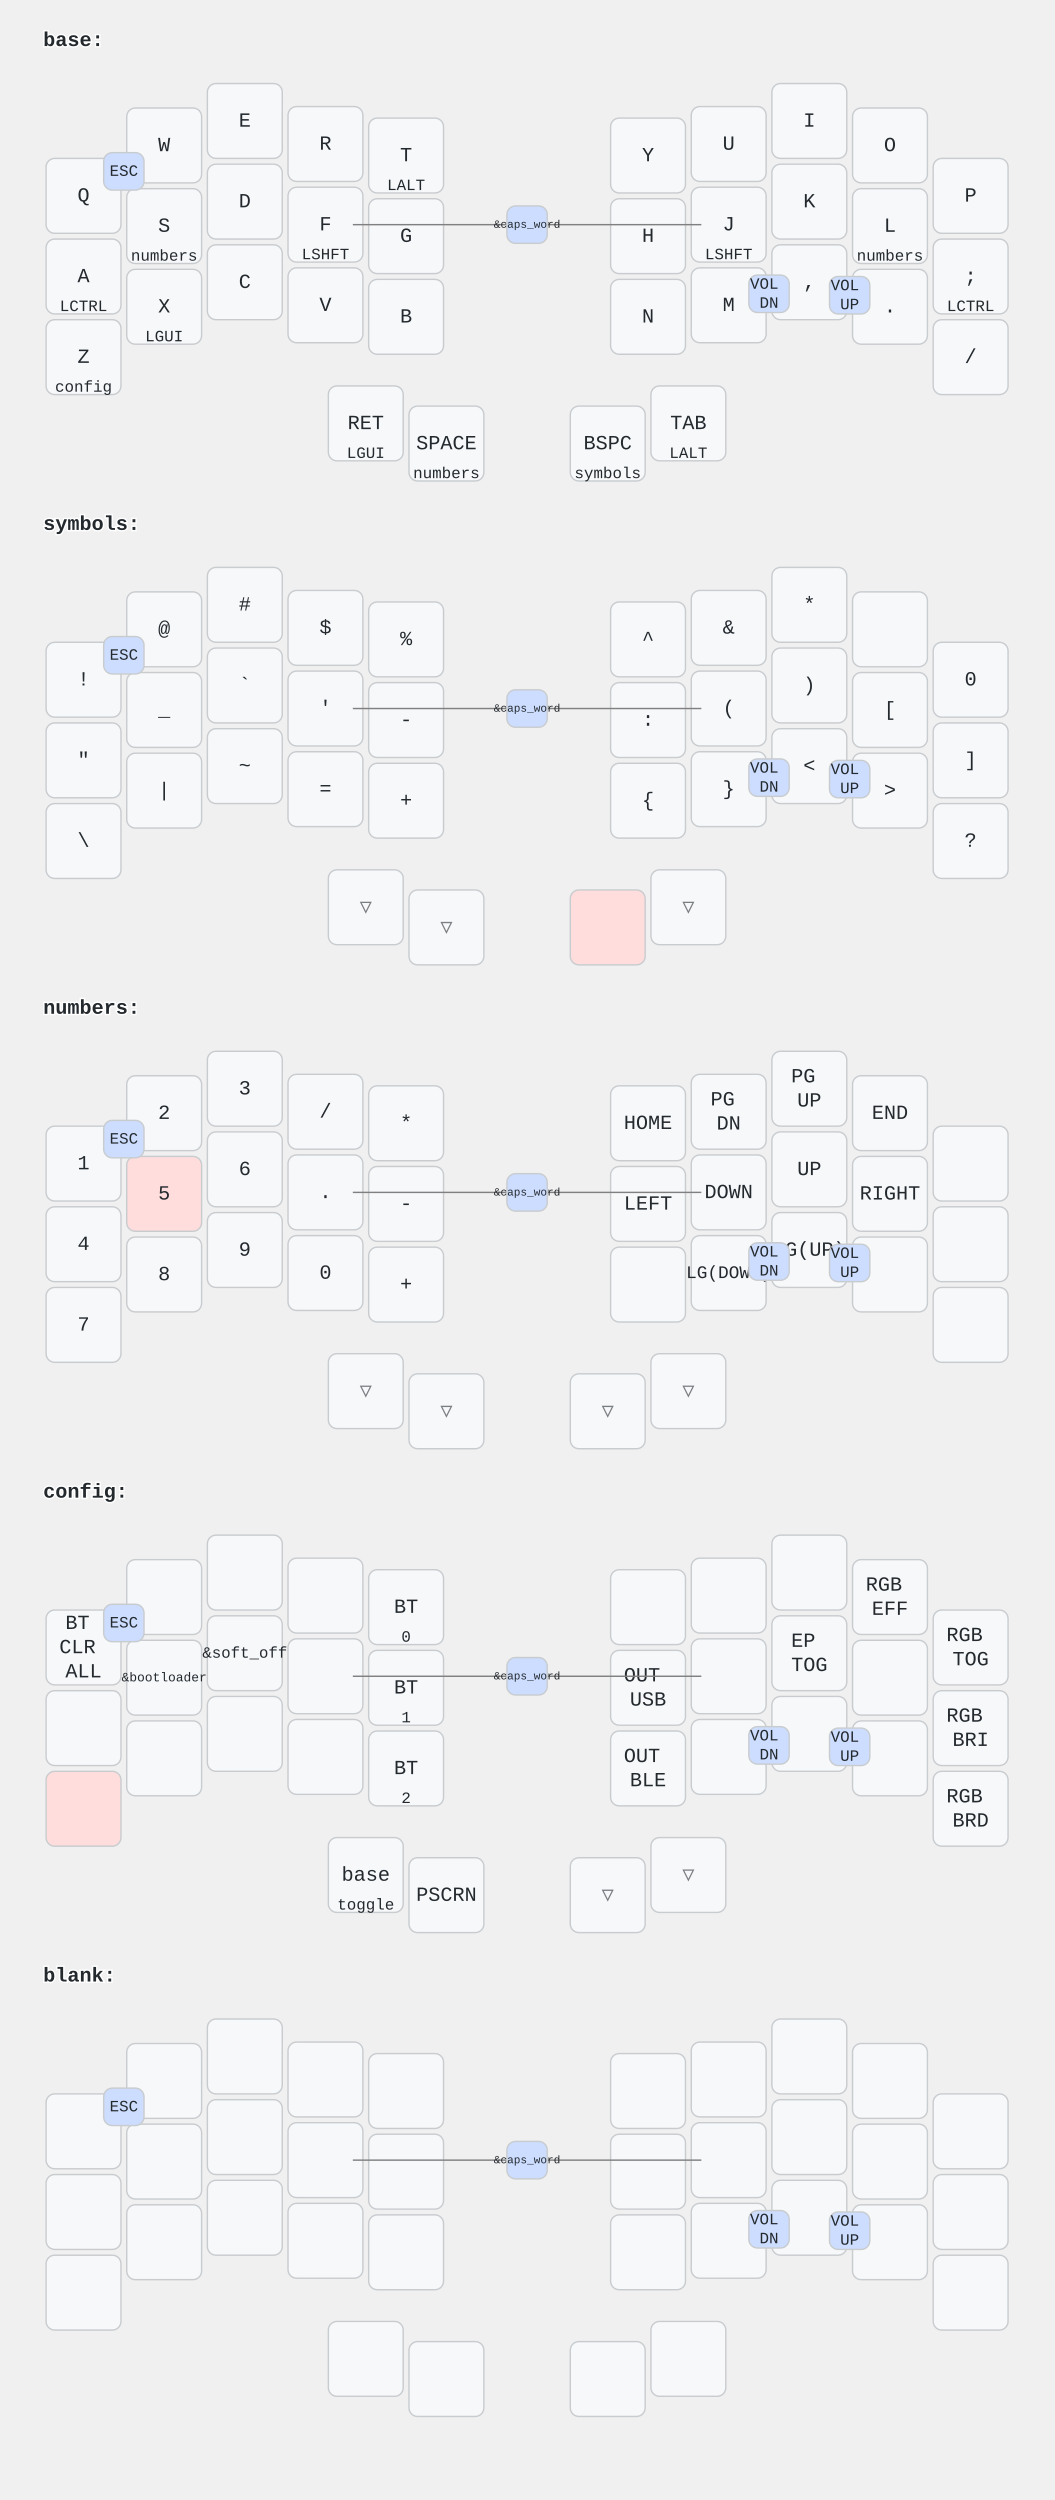
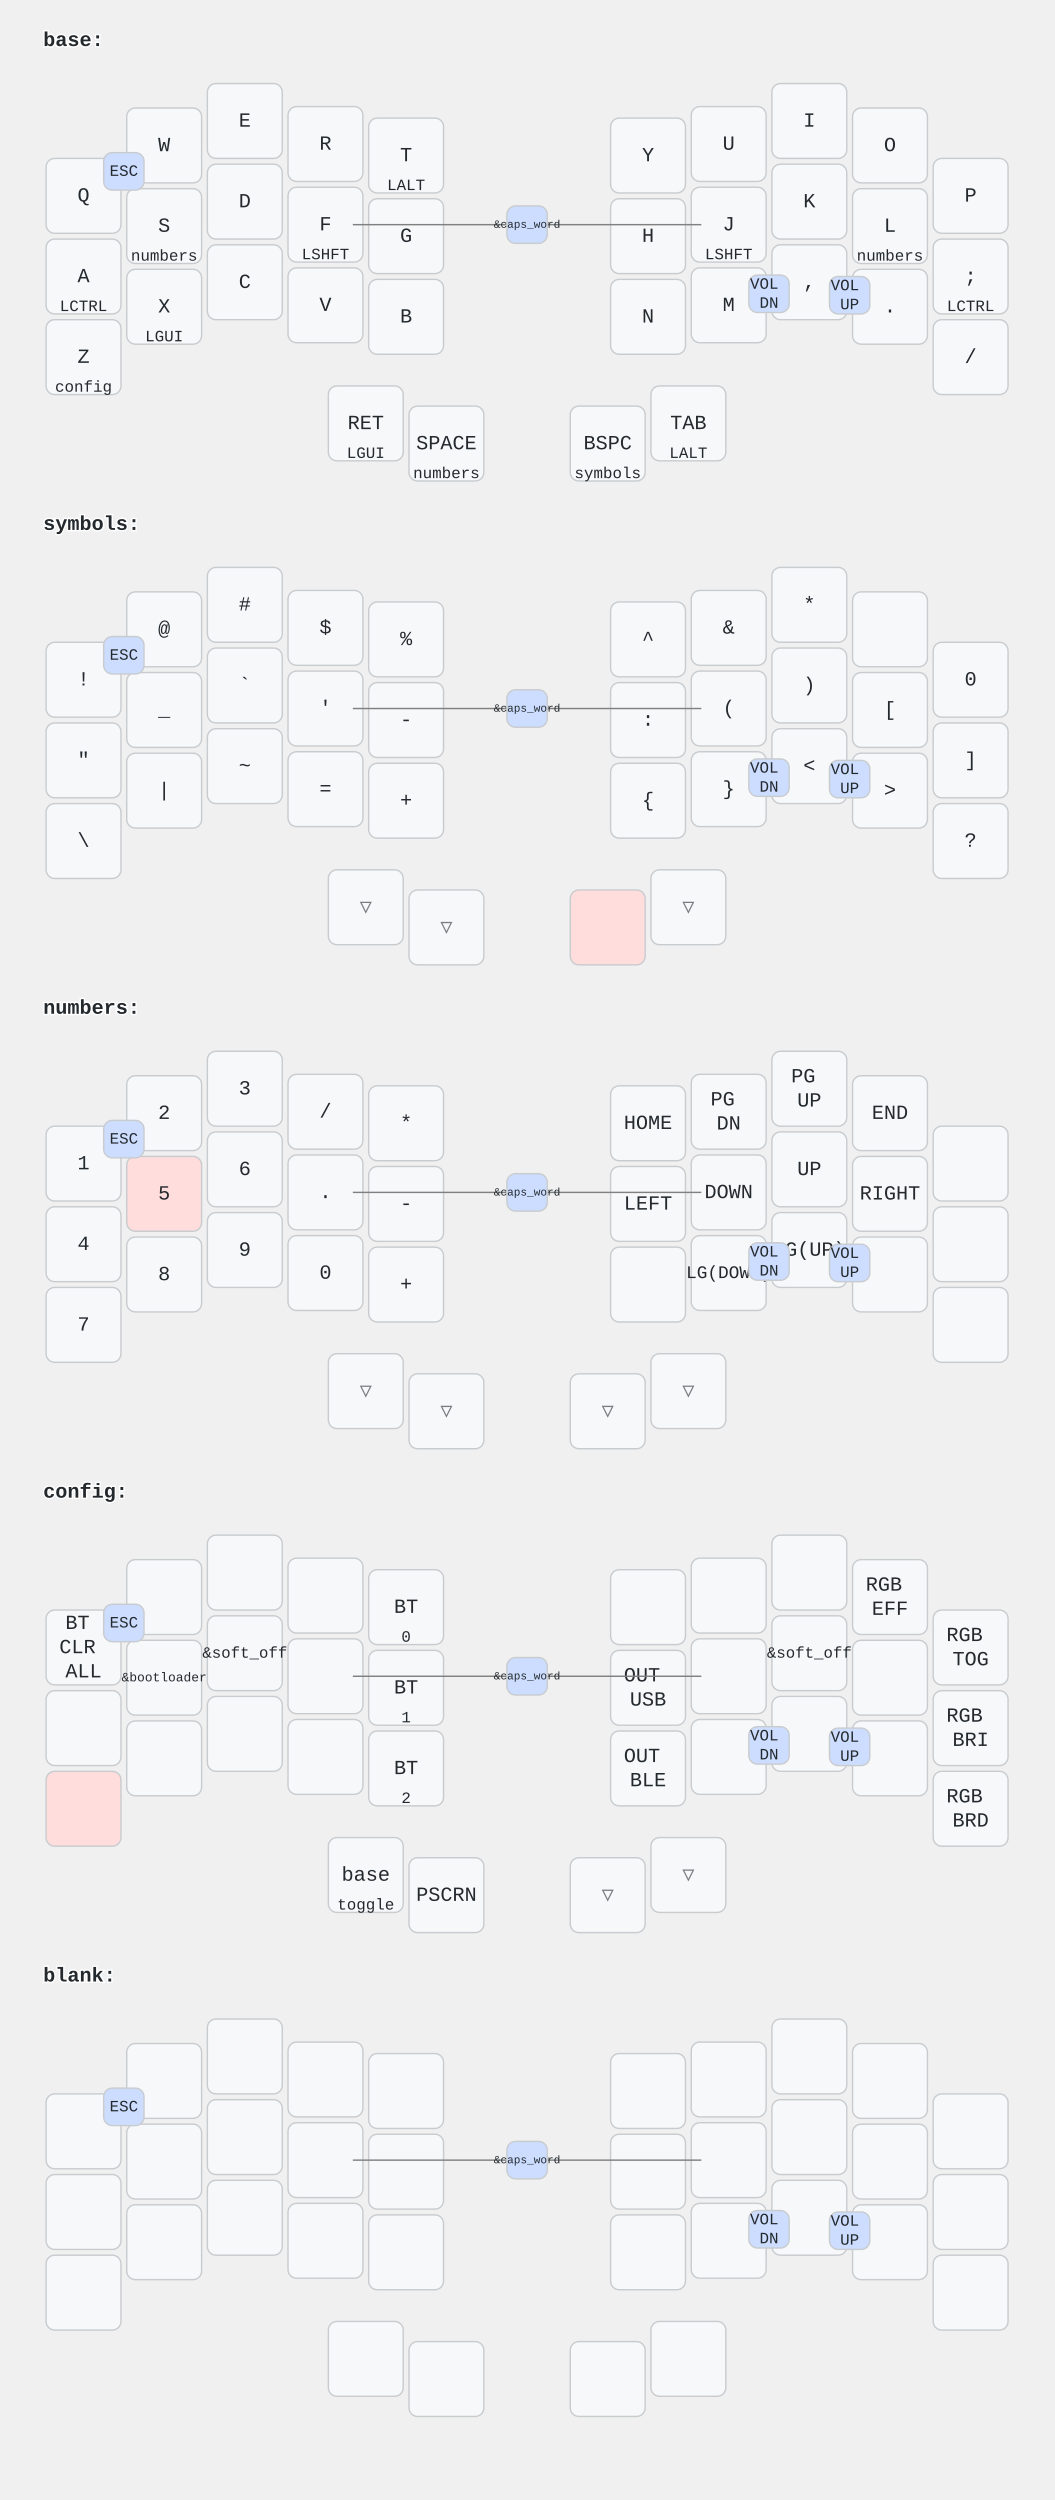
<svg xmlns="http://www.w3.org/2000/svg" width="732" height="1736" viewBox="0 0 732 1736" class="keymap">
  <style>/* inherit to force styles through use tags */
svg path {
    fill: inherit;
}

/* font and background color specifications */
svg.keymap {
    font-family: SFMono-Regular,Consolas,Liberation Mono,Menlo,monospace;
    font-size: 14px;
    font-kerning: normal;
    text-rendering: optimizeLegibility;
    fill: #24292e;
}

/* default key styling */
rect.key {
    fill: #f6f8fa;
}

rect.key, rect.combo {
    stroke: #c9cccf;
    stroke-width: 1;
}

/* default key side styling, only used is draw_key_sides is set */
rect.side {
    filter: brightness(90%);
}

/* color accent for combo boxes */
rect.combo, rect.combo-separate {
    fill: #cdf;
}

/* color accent for held keys */
rect.held, rect.combo.held {
    fill: #fdd;
}

/* color accent for ghost (optional) keys */
rect.ghost, rect.combo.ghost {
    stroke-dasharray: 4, 4;
    stroke-width: 2;
}

text {
    text-anchor: middle;
    dominant-baseline: middle;
}

/* styling for layer labels */
text.label {
    font-weight: bold;
    text-anchor: start;
    stroke: white;
    stroke-width: 2;
    paint-order: stroke;
}

/* styling for combo tap, and key hold/shifted label text */
text.combo, text.hold, text.shifted {
    font-size: 11px;
}

text.hold {
    text-anchor: middle;
    dominant-baseline: auto;
}

text.shifted {
    text-anchor: middle;
    dominant-baseline: hanging;
}

/* styling for hold/shifted label text in combo box */
text.combo.hold, text.combo.shifted {
    font-size: 8px;
}

/* lighter symbol for transparent keys */
text.trans {
    fill: #7b7e81;
}

/* styling for combo dendrons */
path.combo {
    stroke-width: 1;
    stroke: gray;
    fill: none;
}

/* Start Tabler Icons Cleanup */
/* cannot use height/width with glyphs */
.icon-tabler &gt; path {
    fill: inherit;
    stroke: inherit;
    stroke-width: 2;
}
/* hide tabler's default box */
.icon-tabler &gt; path[stroke="none"][fill="none"] {
    visibility: hidden;
}
/* End Tabler Icons Cleanup */
</style>
  <g transform="translate(30, 0)" class="layer-base">
    <text x="0" y="28" class="label">base:</text>
    <g transform="translate(0, 56)">
      <g transform="translate(28, 80)" class="key keypos-0">
        <rect rx="6" ry="6" x="-26" y="-26" width="52" height="52" class="key" />
        <text x="0" y="0" class="key tap">Q</text>
      </g>
      <g transform="translate(84, 45)" class="key keypos-1">
        <rect rx="6" ry="6" x="-26" y="-26" width="52" height="52" class="key" />
        <text x="0" y="0" class="key tap">W</text>
      </g>
      <g transform="translate(140, 28)" class="key keypos-2">
        <rect rx="6" ry="6" x="-26" y="-26" width="52" height="52" class="key" />
        <text x="0" y="0" class="key tap">E</text>
      </g>
      <g transform="translate(196, 44)" class="key keypos-3">
        <rect rx="6" ry="6" x="-26" y="-26" width="52" height="52" class="key" />
        <text x="0" y="0" class="key tap">R</text>
      </g>
      <g transform="translate(252, 52)" class="key keypos-4">
        <rect rx="6" ry="6" x="-26" y="-26" width="52" height="52" class="key" />
        <text x="0" y="0" class="key tap">T</text>
        <text x="0" y="24" class="key hold">LALT</text>
      </g>
      <g transform="translate(420, 52)" class="key keypos-5">
        <rect rx="6" ry="6" x="-26" y="-26" width="52" height="52" class="key" />
        <text x="0" y="0" class="key tap">Y</text>
      </g>
      <g transform="translate(476, 44)" class="key keypos-6">
        <rect rx="6" ry="6" x="-26" y="-26" width="52" height="52" class="key" />
        <text x="0" y="0" class="key tap">U</text>
      </g>
      <g transform="translate(532, 28)" class="key keypos-7">
        <rect rx="6" ry="6" x="-26" y="-26" width="52" height="52" class="key" />
        <text x="0" y="0" class="key tap">I</text>
      </g>
      <g transform="translate(588, 45)" class="key keypos-8">
        <rect rx="6" ry="6" x="-26" y="-26" width="52" height="52" class="key" />
        <text x="0" y="0" class="key tap">O</text>
      </g>
      <g transform="translate(644, 80)" class="key keypos-9">
        <rect rx="6" ry="6" x="-26" y="-26" width="52" height="52" class="key" />
        <text x="0" y="0" class="key tap">P</text>
      </g>
      <g transform="translate(28, 136)" class="key keypos-10">
        <rect rx="6" ry="6" x="-26" y="-26" width="52" height="52" class="key" />
        <text x="0" y="0" class="key tap">A</text>
        <text x="0" y="24" class="key hold">LCTRL</text>
      </g>
      <g transform="translate(84, 101)" class="key keypos-11">
        <rect rx="6" ry="6" x="-26" y="-26" width="52" height="52" class="key" />
        <text x="0" y="0" class="key tap">S</text>
        <text x="0" y="24" class="key hold">numbers</text>
      </g>
      <g transform="translate(140, 84)" class="key keypos-12">
        <rect rx="6" ry="6" x="-26" y="-26" width="52" height="52" class="key" />
        <text x="0" y="0" class="key tap">D</text>
      </g>
      <g transform="translate(196, 100)" class="key keypos-13">
        <rect rx="6" ry="6" x="-26" y="-26" width="52" height="52" class="key" />
        <text x="0" y="0" class="key tap">F</text>
        <text x="0" y="24" class="key hold">LSHFT</text>
      </g>
      <g transform="translate(252, 108)" class="key keypos-14">
        <rect rx="6" ry="6" x="-26" y="-26" width="52" height="52" class="key" />
        <text x="0" y="0" class="key tap">G</text>
      </g>
      <g transform="translate(420, 108)" class="key keypos-15">
        <rect rx="6" ry="6" x="-26" y="-26" width="52" height="52" class="key" />
        <text x="0" y="0" class="key tap">H</text>
      </g>
      <g transform="translate(476, 100)" class="key keypos-16">
        <rect rx="6" ry="6" x="-26" y="-26" width="52" height="52" class="key" />
        <text x="0" y="0" class="key tap">J</text>
        <text x="0" y="24" class="key hold">LSHFT</text>
      </g>
      <g transform="translate(532, 84)" class="key keypos-17">
        <rect rx="6" ry="6" x="-26" y="-26" width="52" height="52" class="key" />
        <text x="0" y="0" class="key tap">K</text>
      </g>
      <g transform="translate(588, 101)" class="key keypos-18">
        <rect rx="6" ry="6" x="-26" y="-26" width="52" height="52" class="key" />
        <text x="0" y="0" class="key tap">L</text>
        <text x="0" y="24" class="key hold">numbers</text>
      </g>
      <g transform="translate(644, 136)" class="key keypos-19">
        <rect rx="6" ry="6" x="-26" y="-26" width="52" height="52" class="key" />
        <text x="0" y="0" class="key tap">;</text>
        <text x="0" y="24" class="key hold">LCTRL</text>
      </g>
      <g transform="translate(28, 192)" class="key keypos-20">
        <rect rx="6" ry="6" x="-26" y="-26" width="52" height="52" class="key" />
        <text x="0" y="0" class="key tap">Z</text>
        <text x="0" y="24" class="key hold">config</text>
      </g>
      <g transform="translate(84, 157)" class="key keypos-21">
        <rect rx="6" ry="6" x="-26" y="-26" width="52" height="52" class="key" />
        <text x="0" y="0" class="key tap">X</text>
        <text x="0" y="24" class="key hold">LGUI</text>
      </g>
      <g transform="translate(140, 140)" class="key keypos-22">
        <rect rx="6" ry="6" x="-26" y="-26" width="52" height="52" class="key" />
        <text x="0" y="0" class="key tap">C</text>
      </g>
      <g transform="translate(196, 156)" class="key keypos-23">
        <rect rx="6" ry="6" x="-26" y="-26" width="52" height="52" class="key" />
        <text x="0" y="0" class="key tap">V</text>
      </g>
      <g transform="translate(252, 164)" class="key keypos-24">
        <rect rx="6" ry="6" x="-26" y="-26" width="52" height="52" class="key" />
        <text x="0" y="0" class="key tap">B</text>
      </g>
      <g transform="translate(420, 164)" class="key keypos-25">
        <rect rx="6" ry="6" x="-26" y="-26" width="52" height="52" class="key" />
        <text x="0" y="0" class="key tap">N</text>
      </g>
      <g transform="translate(476, 156)" class="key keypos-26">
        <rect rx="6" ry="6" x="-26" y="-26" width="52" height="52" class="key" />
        <text x="0" y="0" class="key tap">M</text>
      </g>
      <g transform="translate(532, 140)" class="key keypos-27">
        <rect rx="6" ry="6" x="-26" y="-26" width="52" height="52" class="key" />
        <text x="0" y="0" class="key tap">,</text>
      </g>
      <g transform="translate(588, 157)" class="key keypos-28">
        <rect rx="6" ry="6" x="-26" y="-26" width="52" height="52" class="key" />
        <text x="0" y="0" class="key tap">.</text>
      </g>
      <g transform="translate(644, 192)" class="key keypos-29">
        <rect rx="6" ry="6" x="-26" y="-26" width="52" height="52" class="key" />
        <text x="0" y="0" class="key tap">/</text>
      </g>
      <g transform="translate(224, 238)" class="key keypos-30">
        <rect rx="6" ry="6" x="-26" y="-26" width="52" height="52" class="key" />
        <text x="0" y="0" class="key tap">RET</text>
        <text x="0" y="24" class="key hold">LGUI</text>
      </g>
      <g transform="translate(280, 252)" class="key keypos-31">
        <rect rx="6" ry="6" x="-26" y="-26" width="52" height="52" class="key" />
        <text x="0" y="0" class="key tap">SPACE</text>
        <text x="0" y="24" class="key hold">numbers</text>
      </g>
      <g transform="translate(392, 252)" class="key keypos-32">
        <rect rx="6" ry="6" x="-26" y="-26" width="52" height="52" class="key" />
        <text x="0" y="0" class="key tap">BSPC</text>
        <text x="0" y="24" class="key hold">symbols</text>
      </g>
      <g transform="translate(448, 238)" class="key keypos-33">
        <rect rx="6" ry="6" x="-26" y="-26" width="52" height="52" class="key" />
        <text x="0" y="0" class="key tap">TAB</text>
        <text x="0" y="24" class="key hold">LALT</text>
      </g>
      <g class="combo combopos-0">
        <rect rx="6" ry="6" x="42" y="50" width="28" height="26" class="combo" />
        <text x="56" y="63" class="combo tap">ESC</text>
      </g>
      <g class="combo combopos-1">
        <rect rx="6" ry="6" x="490" y="135" width="28" height="26" class="combo" />
        <text x="504" y="148" class="combo tap">
          <tspan x="504" dy="-0.6em">VOL</tspan>
          <tspan x="504" dy="1.2em">DN</tspan>
        </text>
      </g>
      <g class="combo combopos-2">
        <rect rx="6" ry="6" x="546" y="136" width="28" height="26" class="combo" />
        <text x="560" y="149" class="combo tap">
          <tspan x="560" dy="-0.6em">VOL</tspan>
          <tspan x="560" dy="1.2em">UP</tspan>
        </text>
      </g>
      <g class="combo combopos-3">
        <path d="M336,100 l-121,0" class="combo" />
        <path d="M336,100 l121,0" class="combo" />
        <rect rx="6" ry="6" x="322" y="87" width="28" height="26" class="combo" />
        <text x="336" y="100" class="combo tap">
          <tspan style="font-size: 70%">&amp;caps_word</tspan>
        </text>
      </g>
    </g>
  </g>
  <g transform="translate(30, 336)" class="layer-symbols">
    <text x="0" y="28" class="label">symbols:</text>
    <g transform="translate(0, 56)">
      <g transform="translate(28, 80)" class="key keypos-0">
        <rect rx="6" ry="6" x="-26" y="-26" width="52" height="52" class="key" />
        <text x="0" y="0" class="key tap">!</text>
      </g>
      <g transform="translate(84, 45)" class="key keypos-1">
        <rect rx="6" ry="6" x="-26" y="-26" width="52" height="52" class="key" />
        <text x="0" y="0" class="key tap">@</text>
      </g>
      <g transform="translate(140, 28)" class="key keypos-2">
        <rect rx="6" ry="6" x="-26" y="-26" width="52" height="52" class="key" />
        <text x="0" y="0" class="key tap">#</text>
      </g>
      <g transform="translate(196, 44)" class="key keypos-3">
        <rect rx="6" ry="6" x="-26" y="-26" width="52" height="52" class="key" />
        <text x="0" y="0" class="key tap">$</text>
      </g>
      <g transform="translate(252, 52)" class="key keypos-4">
        <rect rx="6" ry="6" x="-26" y="-26" width="52" height="52" class="key" />
        <text x="0" y="0" class="key tap">%</text>
      </g>
      <g transform="translate(420, 52)" class="key keypos-5">
        <rect rx="6" ry="6" x="-26" y="-26" width="52" height="52" class="key" />
        <text x="0" y="0" class="key tap">^</text>
      </g>
      <g transform="translate(476, 44)" class="key keypos-6">
        <rect rx="6" ry="6" x="-26" y="-26" width="52" height="52" class="key" />
        <text x="0" y="0" class="key tap">&amp;</text>
      </g>
      <g transform="translate(532, 28)" class="key keypos-7">
        <rect rx="6" ry="6" x="-26" y="-26" width="52" height="52" class="key" />
        <text x="0" y="0" class="key tap">*</text>
      </g>
      <g transform="translate(588, 45)" class="key keypos-8">
        <rect rx="6" ry="6" x="-26" y="-26" width="52" height="52" class="key" />
      </g>
      <g transform="translate(644, 80)" class="key keypos-9">
        <rect rx="6" ry="6" x="-26" y="-26" width="52" height="52" class="key" />
        <text x="0" y="0" class="key tap">0</text>
      </g>
      <g transform="translate(28, 136)" class="key keypos-10">
        <rect rx="6" ry="6" x="-26" y="-26" width="52" height="52" class="key" />
        <text x="0" y="0" class="key tap">"</text>
      </g>
      <g transform="translate(84, 101)" class="key keypos-11">
        <rect rx="6" ry="6" x="-26" y="-26" width="52" height="52" class="key" />
        <text x="0" y="0" class="key tap">_</text>
      </g>
      <g transform="translate(140, 84)" class="key keypos-12">
        <rect rx="6" ry="6" x="-26" y="-26" width="52" height="52" class="key" />
        <text x="0" y="0" class="key tap">`</text>
      </g>
      <g transform="translate(196, 100)" class="key keypos-13">
        <rect rx="6" ry="6" x="-26" y="-26" width="52" height="52" class="key" />
        <text x="0" y="0" class="key tap">'</text>
      </g>
      <g transform="translate(252, 108)" class="key keypos-14">
        <rect rx="6" ry="6" x="-26" y="-26" width="52" height="52" class="key" />
        <text x="0" y="0" class="key tap">-</text>
      </g>
      <g transform="translate(420, 108)" class="key keypos-15">
        <rect rx="6" ry="6" x="-26" y="-26" width="52" height="52" class="key" />
        <text x="0" y="0" class="key tap">:</text>
      </g>
      <g transform="translate(476, 100)" class="key keypos-16">
        <rect rx="6" ry="6" x="-26" y="-26" width="52" height="52" class="key" />
        <text x="0" y="0" class="key tap">(</text>
      </g>
      <g transform="translate(532, 84)" class="key keypos-17">
        <rect rx="6" ry="6" x="-26" y="-26" width="52" height="52" class="key" />
        <text x="0" y="0" class="key tap">)</text>
      </g>
      <g transform="translate(588, 101)" class="key keypos-18">
        <rect rx="6" ry="6" x="-26" y="-26" width="52" height="52" class="key" />
        <text x="0" y="0" class="key tap">[</text>
      </g>
      <g transform="translate(644, 136)" class="key keypos-19">
        <rect rx="6" ry="6" x="-26" y="-26" width="52" height="52" class="key" />
        <text x="0" y="0" class="key tap">]</text>
      </g>
      <g transform="translate(28, 192)" class="key keypos-20">
        <rect rx="6" ry="6" x="-26" y="-26" width="52" height="52" class="key" />
        <text x="0" y="0" class="key tap">\</text>
      </g>
      <g transform="translate(84, 157)" class="key keypos-21">
        <rect rx="6" ry="6" x="-26" y="-26" width="52" height="52" class="key" />
        <text x="0" y="0" class="key tap">|</text>
      </g>
      <g transform="translate(140, 140)" class="key keypos-22">
        <rect rx="6" ry="6" x="-26" y="-26" width="52" height="52" class="key" />
        <text x="0" y="0" class="key tap">~</text>
      </g>
      <g transform="translate(196, 156)" class="key keypos-23">
        <rect rx="6" ry="6" x="-26" y="-26" width="52" height="52" class="key" />
        <text x="0" y="0" class="key tap">=</text>
      </g>
      <g transform="translate(252, 164)" class="key keypos-24">
        <rect rx="6" ry="6" x="-26" y="-26" width="52" height="52" class="key" />
        <text x="0" y="0" class="key tap">+</text>
      </g>
      <g transform="translate(420, 164)" class="key keypos-25">
        <rect rx="6" ry="6" x="-26" y="-26" width="52" height="52" class="key" />
        <text x="0" y="0" class="key tap">{</text>
      </g>
      <g transform="translate(476, 156)" class="key keypos-26">
        <rect rx="6" ry="6" x="-26" y="-26" width="52" height="52" class="key" />
        <text x="0" y="0" class="key tap">}</text>
      </g>
      <g transform="translate(532, 140)" class="key keypos-27">
        <rect rx="6" ry="6" x="-26" y="-26" width="52" height="52" class="key" />
        <text x="0" y="0" class="key tap">&lt;</text>
      </g>
      <g transform="translate(588, 157)" class="key keypos-28">
        <rect rx="6" ry="6" x="-26" y="-26" width="52" height="52" class="key" />
        <text x="0" y="0" class="key tap">&gt;</text>
      </g>
      <g transform="translate(644, 192)" class="key keypos-29">
        <rect rx="6" ry="6" x="-26" y="-26" width="52" height="52" class="key" />
        <text x="0" y="0" class="key tap">?</text>
      </g>
      <g transform="translate(224, 238)" class="key trans keypos-30">
        <rect rx="6" ry="6" x="-26" y="-26" width="52" height="52" class="key trans" />
        <text x="0" y="0" class="key trans tap">▽</text>
      </g>
      <g transform="translate(280, 252)" class="key trans keypos-31">
        <rect rx="6" ry="6" x="-26" y="-26" width="52" height="52" class="key trans" />
        <text x="0" y="0" class="key trans tap">▽</text>
      </g>
      <g transform="translate(392, 252)" class="key held keypos-32">
        <rect rx="6" ry="6" x="-26" y="-26" width="52" height="52" class="key held" />
      </g>
      <g transform="translate(448, 238)" class="key trans keypos-33">
        <rect rx="6" ry="6" x="-26" y="-26" width="52" height="52" class="key trans" />
        <text x="0" y="0" class="key trans tap">▽</text>
      </g>
      <g class="combo combopos-0">
        <rect rx="6" ry="6" x="42" y="50" width="28" height="26" class="combo" />
        <text x="56" y="63" class="combo tap">ESC</text>
      </g>
      <g class="combo combopos-1">
        <rect rx="6" ry="6" x="490" y="135" width="28" height="26" class="combo" />
        <text x="504" y="148" class="combo tap">
          <tspan x="504" dy="-0.6em">VOL</tspan>
          <tspan x="504" dy="1.2em">DN</tspan>
        </text>
      </g>
      <g class="combo combopos-2">
        <rect rx="6" ry="6" x="546" y="136" width="28" height="26" class="combo" />
        <text x="560" y="149" class="combo tap">
          <tspan x="560" dy="-0.6em">VOL</tspan>
          <tspan x="560" dy="1.2em">UP</tspan>
        </text>
      </g>
      <g class="combo combopos-3">
        <path d="M336,100 l-121,0" class="combo" />
        <path d="M336,100 l121,0" class="combo" />
        <rect rx="6" ry="6" x="322" y="87" width="28" height="26" class="combo" />
        <text x="336" y="100" class="combo tap">
          <tspan style="font-size: 70%">&amp;caps_word</tspan>
        </text>
      </g>
    </g>
  </g>
  <g transform="translate(30, 672)" class="layer-numbers">
    <text x="0" y="28" class="label">numbers:</text>
    <g transform="translate(0, 56)">
      <g transform="translate(28, 80)" class="key keypos-0">
        <rect rx="6" ry="6" x="-26" y="-26" width="52" height="52" class="key" />
        <text x="0" y="0" class="key tap">1</text>
      </g>
      <g transform="translate(84, 45)" class="key keypos-1">
        <rect rx="6" ry="6" x="-26" y="-26" width="52" height="52" class="key" />
        <text x="0" y="0" class="key tap">2</text>
      </g>
      <g transform="translate(140, 28)" class="key keypos-2">
        <rect rx="6" ry="6" x="-26" y="-26" width="52" height="52" class="key" />
        <text x="0" y="0" class="key tap">3</text>
      </g>
      <g transform="translate(196, 44)" class="key keypos-3">
        <rect rx="6" ry="6" x="-26" y="-26" width="52" height="52" class="key" />
        <text x="0" y="0" class="key tap">/</text>
      </g>
      <g transform="translate(252, 52)" class="key keypos-4">
        <rect rx="6" ry="6" x="-26" y="-26" width="52" height="52" class="key" />
        <text x="0" y="0" class="key tap">*</text>
      </g>
      <g transform="translate(420, 52)" class="key keypos-5">
        <rect rx="6" ry="6" x="-26" y="-26" width="52" height="52" class="key" />
        <text x="0" y="0" class="key tap">HOME</text>
      </g>
      <g transform="translate(476, 44)" class="key keypos-6">
        <rect rx="6" ry="6" x="-26" y="-26" width="52" height="52" class="key" />
        <text x="0" y="0" class="key tap">
          <tspan x="0" dy="-0.6em">PG</tspan>
          <tspan x="0" dy="1.2em">DN</tspan>
        </text>
      </g>
      <g transform="translate(532, 28)" class="key keypos-7">
        <rect rx="6" ry="6" x="-26" y="-26" width="52" height="52" class="key" />
        <text x="0" y="0" class="key tap">
          <tspan x="0" dy="-0.6em">PG</tspan>
          <tspan x="0" dy="1.2em">UP</tspan>
        </text>
      </g>
      <g transform="translate(588, 45)" class="key keypos-8">
        <rect rx="6" ry="6" x="-26" y="-26" width="52" height="52" class="key" />
        <text x="0" y="0" class="key tap">END</text>
      </g>
      <g transform="translate(644, 80)" class="key keypos-9">
        <rect rx="6" ry="6" x="-26" y="-26" width="52" height="52" class="key" />
      </g>
      <g transform="translate(28, 136)" class="key keypos-10">
        <rect rx="6" ry="6" x="-26" y="-26" width="52" height="52" class="key" />
        <text x="0" y="0" class="key tap">4</text>
      </g>
      <g transform="translate(84, 101)" class="key held keypos-11">
        <rect rx="6" ry="6" x="-26" y="-26" width="52" height="52" class="key held" />
        <text x="0" y="0" class="key held tap">5</text>
      </g>
      <g transform="translate(140, 84)" class="key keypos-12">
        <rect rx="6" ry="6" x="-26" y="-26" width="52" height="52" class="key" />
        <text x="0" y="0" class="key tap">6</text>
      </g>
      <g transform="translate(196, 100)" class="key keypos-13">
        <rect rx="6" ry="6" x="-26" y="-26" width="52" height="52" class="key" />
        <text x="0" y="0" class="key tap">.</text>
      </g>
      <g transform="translate(252, 108)" class="key keypos-14">
        <rect rx="6" ry="6" x="-26" y="-26" width="52" height="52" class="key" />
        <text x="0" y="0" class="key tap">-</text>
      </g>
      <g transform="translate(420, 108)" class="key keypos-15">
        <rect rx="6" ry="6" x="-26" y="-26" width="52" height="52" class="key" />
        <text x="0" y="0" class="key tap">LEFT</text>
      </g>
      <g transform="translate(476, 100)" class="key keypos-16">
        <rect rx="6" ry="6" x="-26" y="-26" width="52" height="52" class="key" />
        <text x="0" y="0" class="key tap">DOWN</text>
      </g>
      <g transform="translate(532, 84)" class="key keypos-17">
        <rect rx="6" ry="6" x="-26" y="-26" width="52" height="52" class="key" />
        <text x="0" y="0" class="key tap">UP</text>
      </g>
      <g transform="translate(588, 101)" class="key keypos-18">
        <rect rx="6" ry="6" x="-26" y="-26" width="52" height="52" class="key" />
        <text x="0" y="0" class="key tap">RIGHT</text>
      </g>
      <g transform="translate(644, 136)" class="key keypos-19">
        <rect rx="6" ry="6" x="-26" y="-26" width="52" height="52" class="key" />
      </g>
      <g transform="translate(28, 192)" class="key keypos-20">
        <rect rx="6" ry="6" x="-26" y="-26" width="52" height="52" class="key" />
        <text x="0" y="0" class="key tap">7</text>
      </g>
      <g transform="translate(84, 157)" class="key keypos-21">
        <rect rx="6" ry="6" x="-26" y="-26" width="52" height="52" class="key" />
        <text x="0" y="0" class="key tap">8</text>
      </g>
      <g transform="translate(140, 140)" class="key keypos-22">
        <rect rx="6" ry="6" x="-26" y="-26" width="52" height="52" class="key" />
        <text x="0" y="0" class="key tap">9</text>
      </g>
      <g transform="translate(196, 156)" class="key keypos-23">
        <rect rx="6" ry="6" x="-26" y="-26" width="52" height="52" class="key" />
        <text x="0" y="0" class="key tap">0</text>
      </g>
      <g transform="translate(252, 164)" class="key keypos-24">
        <rect rx="6" ry="6" x="-26" y="-26" width="52" height="52" class="key" />
        <text x="0" y="0" class="key tap">+</text>
      </g>
      <g transform="translate(420, 164)" class="key keypos-25">
        <rect rx="6" ry="6" x="-26" y="-26" width="52" height="52" class="key" />
      </g>
      <g transform="translate(476, 156)" class="key keypos-26">
        <rect rx="6" ry="6" x="-26" y="-26" width="52" height="52" class="key" />
        <text x="0" y="0" class="key tap">
          <tspan style="font-size: 88%">LG(DOWN)</tspan>
        </text>
      </g>
      <g transform="translate(532, 140)" class="key keypos-27">
        <rect rx="6" ry="6" x="-26" y="-26" width="52" height="52" class="key" />
        <text x="0" y="0" class="key tap">LG(UP)</text>
      </g>
      <g transform="translate(588, 157)" class="key keypos-28">
        <rect rx="6" ry="6" x="-26" y="-26" width="52" height="52" class="key" />
      </g>
      <g transform="translate(644, 192)" class="key keypos-29">
        <rect rx="6" ry="6" x="-26" y="-26" width="52" height="52" class="key" />
      </g>
      <g transform="translate(224, 238)" class="key trans keypos-30">
        <rect rx="6" ry="6" x="-26" y="-26" width="52" height="52" class="key trans" />
        <text x="0" y="0" class="key trans tap">▽</text>
      </g>
      <g transform="translate(280, 252)" class="key trans keypos-31">
        <rect rx="6" ry="6" x="-26" y="-26" width="52" height="52" class="key trans" />
        <text x="0" y="0" class="key trans tap">▽</text>
      </g>
      <g transform="translate(392, 252)" class="key trans keypos-32">
        <rect rx="6" ry="6" x="-26" y="-26" width="52" height="52" class="key trans" />
        <text x="0" y="0" class="key trans tap">▽</text>
      </g>
      <g transform="translate(448, 238)" class="key trans keypos-33">
        <rect rx="6" ry="6" x="-26" y="-26" width="52" height="52" class="key trans" />
        <text x="0" y="0" class="key trans tap">▽</text>
      </g>
      <g class="combo combopos-0">
        <rect rx="6" ry="6" x="42" y="50" width="28" height="26" class="combo" />
        <text x="56" y="63" class="combo tap">ESC</text>
      </g>
      <g class="combo combopos-1">
        <rect rx="6" ry="6" x="490" y="135" width="28" height="26" class="combo" />
        <text x="504" y="148" class="combo tap">
          <tspan x="504" dy="-0.6em">VOL</tspan>
          <tspan x="504" dy="1.2em">DN</tspan>
        </text>
      </g>
      <g class="combo combopos-2">
        <rect rx="6" ry="6" x="546" y="136" width="28" height="26" class="combo" />
        <text x="560" y="149" class="combo tap">
          <tspan x="560" dy="-0.6em">VOL</tspan>
          <tspan x="560" dy="1.2em">UP</tspan>
        </text>
      </g>
      <g class="combo combopos-3">
        <path d="M336,100 l-121,0" class="combo" />
        <path d="M336,100 l121,0" class="combo" />
        <rect rx="6" ry="6" x="322" y="87" width="28" height="26" class="combo" />
        <text x="336" y="100" class="combo tap">
          <tspan style="font-size: 70%">&amp;caps_word</tspan>
        </text>
      </g>
    </g>
  </g>
  <g transform="translate(30, 1008)" class="layer-config">
    <text x="0" y="28" class="label">config:</text>
    <g transform="translate(0, 56)">
      <g transform="translate(28, 80)" class="key keypos-0">
        <rect rx="6" ry="6" x="-26" y="-26" width="52" height="52" class="key" />
        <text x="0" y="0" class="key tap">
          <tspan x="0" dy="-1.2em">BT</tspan>
          <tspan x="0" dy="1.2em">CLR</tspan>
          <tspan x="0" dy="1.2em">ALL</tspan>
        </text>
      </g>
      <g transform="translate(84, 45)" class="key keypos-1">
        <rect rx="6" ry="6" x="-26" y="-26" width="52" height="52" class="key" />
      </g>
      <g transform="translate(140, 28)" class="key keypos-2">
        <rect rx="6" ry="6" x="-26" y="-26" width="52" height="52" class="key" />
      </g>
      <g transform="translate(196, 44)" class="key keypos-3">
        <rect rx="6" ry="6" x="-26" y="-26" width="52" height="52" class="key" />
      </g>
      <g transform="translate(252, 52)" class="key keypos-4">
        <rect rx="6" ry="6" x="-26" y="-26" width="52" height="52" class="key" />
        <text x="0" y="0" class="key tap">BT</text>
        <text x="0" y="24" class="key hold">0</text>
      </g>
      <g transform="translate(420, 52)" class="key keypos-5">
        <rect rx="6" ry="6" x="-26" y="-26" width="52" height="52" class="key" />
      </g>
      <g transform="translate(476, 44)" class="key keypos-6">
        <rect rx="6" ry="6" x="-26" y="-26" width="52" height="52" class="key" />
      </g>
      <g transform="translate(532, 28)" class="key keypos-7">
        <rect rx="6" ry="6" x="-26" y="-26" width="52" height="52" class="key" />
      </g>
      <g transform="translate(588, 45)" class="key keypos-8">
        <rect rx="6" ry="6" x="-26" y="-26" width="52" height="52" class="key" />
        <text x="0" y="0" class="key tap">
          <tspan x="0" dy="-0.6em">RGB</tspan>
          <tspan x="0" dy="1.2em">EFF</tspan>
        </text>
      </g>
      <g transform="translate(644, 80)" class="key keypos-9">
        <rect rx="6" ry="6" x="-26" y="-26" width="52" height="52" class="key" />
        <text x="0" y="0" class="key tap">
          <tspan x="0" dy="-0.6em">RGB</tspan>
          <tspan x="0" dy="1.2em">TOG</tspan>
        </text>
      </g>
      <g transform="translate(28, 136)" class="key keypos-10">
        <rect rx="6" ry="6" x="-26" y="-26" width="52" height="52" class="key" />
      </g>
      <g transform="translate(84, 101)" class="key keypos-11">
        <rect rx="6" ry="6" x="-26" y="-26" width="52" height="52" class="key" />
        <text x="0" y="0" class="key tap">
          <tspan style="font-size: 64%">&amp;bootloader</tspan>
        </text>
      </g>
      <g transform="translate(140, 84)" class="key keypos-12">
        <rect rx="6" ry="6" x="-26" y="-26" width="52" height="52" class="key" />
        <text x="0" y="0" class="key tap">
          <tspan style="font-size: 78%">&amp;soft_off</tspan>
        </text>
      </g>
      <g transform="translate(196, 100)" class="key keypos-13">
        <rect rx="6" ry="6" x="-26" y="-26" width="52" height="52" class="key" />
      </g>
      <g transform="translate(252, 108)" class="key keypos-14">
        <rect rx="6" ry="6" x="-26" y="-26" width="52" height="52" class="key" />
        <text x="0" y="0" class="key tap">BT</text>
        <text x="0" y="24" class="key hold">1</text>
      </g>
      <g transform="translate(420, 108)" class="key keypos-15">
        <rect rx="6" ry="6" x="-26" y="-26" width="52" height="52" class="key" />
        <text x="0" y="0" class="key tap">
          <tspan x="0" dy="-0.6em">OUT</tspan>
          <tspan x="0" dy="1.2em">USB</tspan>
        </text>
      </g>
      <g transform="translate(476, 100)" class="key keypos-16">
        <rect rx="6" ry="6" x="-26" y="-26" width="52" height="52" class="key" />
      </g>
      <g transform="translate(532, 84)" class="key keypos-17">
        <rect rx="6" ry="6" x="-26" y="-26" width="52" height="52" class="key" />
        <text x="0" y="0" class="key tap">
-           <tspan x="0" dy="-0.6em">EP</tspan>
-           <tspan x="0" dy="1.2em">TOG</tspan>
+           <tspan style="font-size: 78%">&amp;soft_off</tspan>
        </text>
      </g>
      <g transform="translate(588, 101)" class="key keypos-18">
        <rect rx="6" ry="6" x="-26" y="-26" width="52" height="52" class="key" />
      </g>
      <g transform="translate(644, 136)" class="key keypos-19">
        <rect rx="6" ry="6" x="-26" y="-26" width="52" height="52" class="key" />
        <text x="0" y="0" class="key tap">
          <tspan x="0" dy="-0.6em">RGB</tspan>
          <tspan x="0" dy="1.2em">BRI</tspan>
        </text>
      </g>
      <g transform="translate(28, 192)" class="key held keypos-20">
        <rect rx="6" ry="6" x="-26" y="-26" width="52" height="52" class="key held" />
      </g>
      <g transform="translate(84, 157)" class="key keypos-21">
        <rect rx="6" ry="6" x="-26" y="-26" width="52" height="52" class="key" />
      </g>
      <g transform="translate(140, 140)" class="key keypos-22">
        <rect rx="6" ry="6" x="-26" y="-26" width="52" height="52" class="key" />
      </g>
      <g transform="translate(196, 156)" class="key keypos-23">
        <rect rx="6" ry="6" x="-26" y="-26" width="52" height="52" class="key" />
      </g>
      <g transform="translate(252, 164)" class="key keypos-24">
        <rect rx="6" ry="6" x="-26" y="-26" width="52" height="52" class="key" />
        <text x="0" y="0" class="key tap">BT</text>
        <text x="0" y="24" class="key hold">2</text>
      </g>
      <g transform="translate(420, 164)" class="key keypos-25">
        <rect rx="6" ry="6" x="-26" y="-26" width="52" height="52" class="key" />
        <text x="0" y="0" class="key tap">
          <tspan x="0" dy="-0.6em">OUT</tspan>
          <tspan x="0" dy="1.2em">BLE</tspan>
        </text>
      </g>
      <g transform="translate(476, 156)" class="key keypos-26">
        <rect rx="6" ry="6" x="-26" y="-26" width="52" height="52" class="key" />
      </g>
      <g transform="translate(532, 140)" class="key keypos-27">
        <rect rx="6" ry="6" x="-26" y="-26" width="52" height="52" class="key" />
      </g>
      <g transform="translate(588, 157)" class="key keypos-28">
        <rect rx="6" ry="6" x="-26" y="-26" width="52" height="52" class="key" />
      </g>
      <g transform="translate(644, 192)" class="key keypos-29">
        <rect rx="6" ry="6" x="-26" y="-26" width="52" height="52" class="key" />
        <text x="0" y="0" class="key tap">
          <tspan x="0" dy="-0.6em">RGB</tspan>
          <tspan x="0" dy="1.2em">BRD</tspan>
        </text>
      </g>
      <g transform="translate(224, 238)" class="key keypos-30">
        <rect rx="6" ry="6" x="-26" y="-26" width="52" height="52" class="key" />
        <text x="0" y="0" class="key tap">base</text>
        <text x="0" y="24" class="key hold">toggle</text>
      </g>
      <g transform="translate(280, 252)" class="key keypos-31">
        <rect rx="6" ry="6" x="-26" y="-26" width="52" height="52" class="key" />
        <text x="0" y="0" class="key tap">PSCRN</text>
      </g>
      <g transform="translate(392, 252)" class="key trans keypos-32">
        <rect rx="6" ry="6" x="-26" y="-26" width="52" height="52" class="key trans" />
        <text x="0" y="0" class="key trans tap">▽</text>
      </g>
      <g transform="translate(448, 238)" class="key trans keypos-33">
        <rect rx="6" ry="6" x="-26" y="-26" width="52" height="52" class="key trans" />
        <text x="0" y="0" class="key trans tap">▽</text>
      </g>
      <g class="combo combopos-0">
        <rect rx="6" ry="6" x="42" y="50" width="28" height="26" class="combo" />
        <text x="56" y="63" class="combo tap">ESC</text>
      </g>
      <g class="combo combopos-1">
        <rect rx="6" ry="6" x="490" y="135" width="28" height="26" class="combo" />
        <text x="504" y="148" class="combo tap">
          <tspan x="504" dy="-0.6em">VOL</tspan>
          <tspan x="504" dy="1.2em">DN</tspan>
        </text>
      </g>
      <g class="combo combopos-2">
        <rect rx="6" ry="6" x="546" y="136" width="28" height="26" class="combo" />
        <text x="560" y="149" class="combo tap">
          <tspan x="560" dy="-0.6em">VOL</tspan>
          <tspan x="560" dy="1.2em">UP</tspan>
        </text>
      </g>
      <g class="combo combopos-3">
        <path d="M336,100 l-121,0" class="combo" />
        <path d="M336,100 l121,0" class="combo" />
        <rect rx="6" ry="6" x="322" y="87" width="28" height="26" class="combo" />
        <text x="336" y="100" class="combo tap">
          <tspan style="font-size: 70%">&amp;caps_word</tspan>
        </text>
      </g>
    </g>
  </g>
  <g transform="translate(30, 1344)" class="layer-blank">
    <text x="0" y="28" class="label">blank:</text>
    <g transform="translate(0, 56)">
      <g transform="translate(28, 80)" class="key keypos-0">
        <rect rx="6" ry="6" x="-26" y="-26" width="52" height="52" class="key" />
      </g>
      <g transform="translate(84, 45)" class="key keypos-1">
        <rect rx="6" ry="6" x="-26" y="-26" width="52" height="52" class="key" />
      </g>
      <g transform="translate(140, 28)" class="key keypos-2">
        <rect rx="6" ry="6" x="-26" y="-26" width="52" height="52" class="key" />
      </g>
      <g transform="translate(196, 44)" class="key keypos-3">
        <rect rx="6" ry="6" x="-26" y="-26" width="52" height="52" class="key" />
      </g>
      <g transform="translate(252, 52)" class="key keypos-4">
        <rect rx="6" ry="6" x="-26" y="-26" width="52" height="52" class="key" />
      </g>
      <g transform="translate(420, 52)" class="key keypos-5">
        <rect rx="6" ry="6" x="-26" y="-26" width="52" height="52" class="key" />
      </g>
      <g transform="translate(476, 44)" class="key keypos-6">
        <rect rx="6" ry="6" x="-26" y="-26" width="52" height="52" class="key" />
      </g>
      <g transform="translate(532, 28)" class="key keypos-7">
        <rect rx="6" ry="6" x="-26" y="-26" width="52" height="52" class="key" />
      </g>
      <g transform="translate(588, 45)" class="key keypos-8">
        <rect rx="6" ry="6" x="-26" y="-26" width="52" height="52" class="key" />
      </g>
      <g transform="translate(644, 80)" class="key keypos-9">
        <rect rx="6" ry="6" x="-26" y="-26" width="52" height="52" class="key" />
      </g>
      <g transform="translate(28, 136)" class="key keypos-10">
        <rect rx="6" ry="6" x="-26" y="-26" width="52" height="52" class="key" />
      </g>
      <g transform="translate(84, 101)" class="key keypos-11">
        <rect rx="6" ry="6" x="-26" y="-26" width="52" height="52" class="key" />
      </g>
      <g transform="translate(140, 84)" class="key keypos-12">
        <rect rx="6" ry="6" x="-26" y="-26" width="52" height="52" class="key" />
      </g>
      <g transform="translate(196, 100)" class="key keypos-13">
        <rect rx="6" ry="6" x="-26" y="-26" width="52" height="52" class="key" />
      </g>
      <g transform="translate(252, 108)" class="key keypos-14">
        <rect rx="6" ry="6" x="-26" y="-26" width="52" height="52" class="key" />
      </g>
      <g transform="translate(420, 108)" class="key keypos-15">
        <rect rx="6" ry="6" x="-26" y="-26" width="52" height="52" class="key" />
      </g>
      <g transform="translate(476, 100)" class="key keypos-16">
        <rect rx="6" ry="6" x="-26" y="-26" width="52" height="52" class="key" />
      </g>
      <g transform="translate(532, 84)" class="key keypos-17">
        <rect rx="6" ry="6" x="-26" y="-26" width="52" height="52" class="key" />
      </g>
      <g transform="translate(588, 101)" class="key keypos-18">
        <rect rx="6" ry="6" x="-26" y="-26" width="52" height="52" class="key" />
      </g>
      <g transform="translate(644, 136)" class="key keypos-19">
        <rect rx="6" ry="6" x="-26" y="-26" width="52" height="52" class="key" />
      </g>
      <g transform="translate(28, 192)" class="key keypos-20">
        <rect rx="6" ry="6" x="-26" y="-26" width="52" height="52" class="key" />
      </g>
      <g transform="translate(84, 157)" class="key keypos-21">
        <rect rx="6" ry="6" x="-26" y="-26" width="52" height="52" class="key" />
      </g>
      <g transform="translate(140, 140)" class="key keypos-22">
        <rect rx="6" ry="6" x="-26" y="-26" width="52" height="52" class="key" />
      </g>
      <g transform="translate(196, 156)" class="key keypos-23">
        <rect rx="6" ry="6" x="-26" y="-26" width="52" height="52" class="key" />
      </g>
      <g transform="translate(252, 164)" class="key keypos-24">
        <rect rx="6" ry="6" x="-26" y="-26" width="52" height="52" class="key" />
      </g>
      <g transform="translate(420, 164)" class="key keypos-25">
        <rect rx="6" ry="6" x="-26" y="-26" width="52" height="52" class="key" />
      </g>
      <g transform="translate(476, 156)" class="key keypos-26">
        <rect rx="6" ry="6" x="-26" y="-26" width="52" height="52" class="key" />
      </g>
      <g transform="translate(532, 140)" class="key keypos-27">
        <rect rx="6" ry="6" x="-26" y="-26" width="52" height="52" class="key" />
      </g>
      <g transform="translate(588, 157)" class="key keypos-28">
        <rect rx="6" ry="6" x="-26" y="-26" width="52" height="52" class="key" />
      </g>
      <g transform="translate(644, 192)" class="key keypos-29">
        <rect rx="6" ry="6" x="-26" y="-26" width="52" height="52" class="key" />
      </g>
      <g transform="translate(224, 238)" class="key keypos-30">
        <rect rx="6" ry="6" x="-26" y="-26" width="52" height="52" class="key" />
      </g>
      <g transform="translate(280, 252)" class="key keypos-31">
        <rect rx="6" ry="6" x="-26" y="-26" width="52" height="52" class="key" />
      </g>
      <g transform="translate(392, 252)" class="key keypos-32">
        <rect rx="6" ry="6" x="-26" y="-26" width="52" height="52" class="key" />
      </g>
      <g transform="translate(448, 238)" class="key keypos-33">
        <rect rx="6" ry="6" x="-26" y="-26" width="52" height="52" class="key" />
      </g>
      <g class="combo combopos-0">
        <rect rx="6" ry="6" x="42" y="50" width="28" height="26" class="combo" />
        <text x="56" y="63" class="combo tap">ESC</text>
      </g>
      <g class="combo combopos-1">
        <rect rx="6" ry="6" x="490" y="135" width="28" height="26" class="combo" />
        <text x="504" y="148" class="combo tap">
          <tspan x="504" dy="-0.6em">VOL</tspan>
          <tspan x="504" dy="1.2em">DN</tspan>
        </text>
      </g>
      <g class="combo combopos-2">
        <rect rx="6" ry="6" x="546" y="136" width="28" height="26" class="combo" />
        <text x="560" y="149" class="combo tap">
          <tspan x="560" dy="-0.6em">VOL</tspan>
          <tspan x="560" dy="1.2em">UP</tspan>
        </text>
      </g>
      <g class="combo combopos-3">
        <path d="M336,100 l-121,0" class="combo" />
        <path d="M336,100 l121,0" class="combo" />
        <rect rx="6" ry="6" x="322" y="87" width="28" height="26" class="combo" />
        <text x="336" y="100" class="combo tap">
          <tspan style="font-size: 70%">&amp;caps_word</tspan>
        </text>
      </g>
    </g>
  </g>
</svg>
